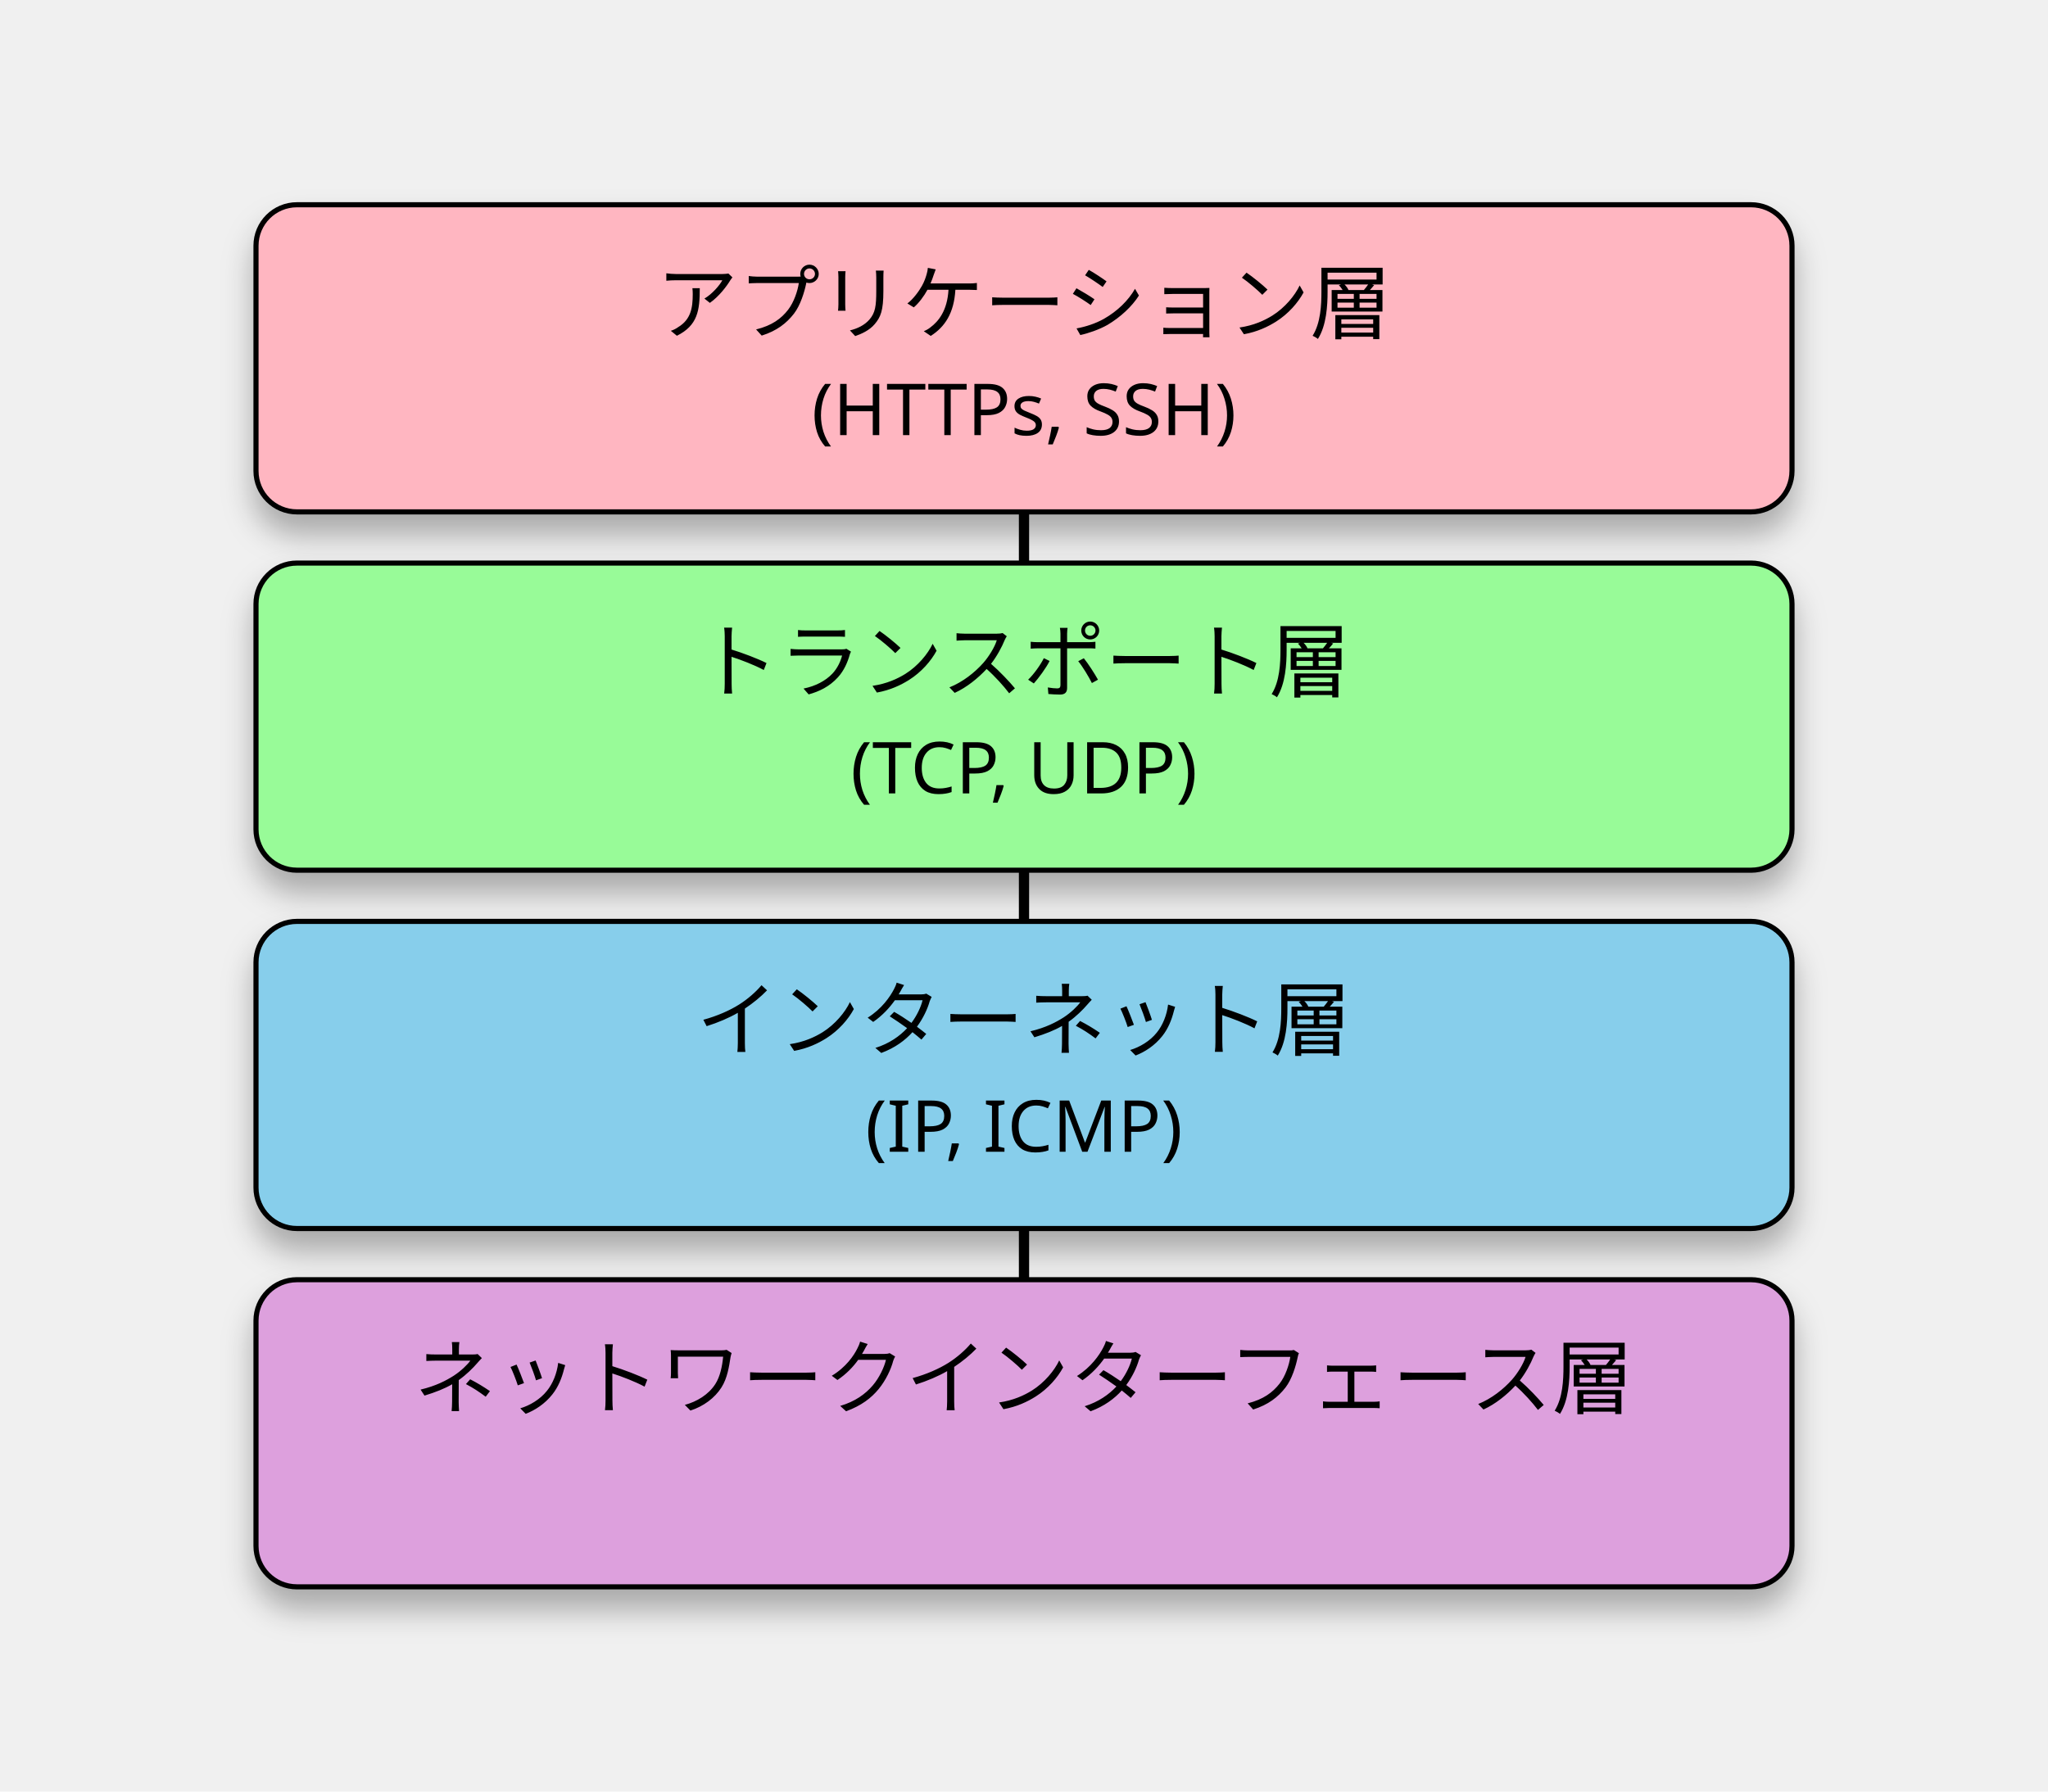
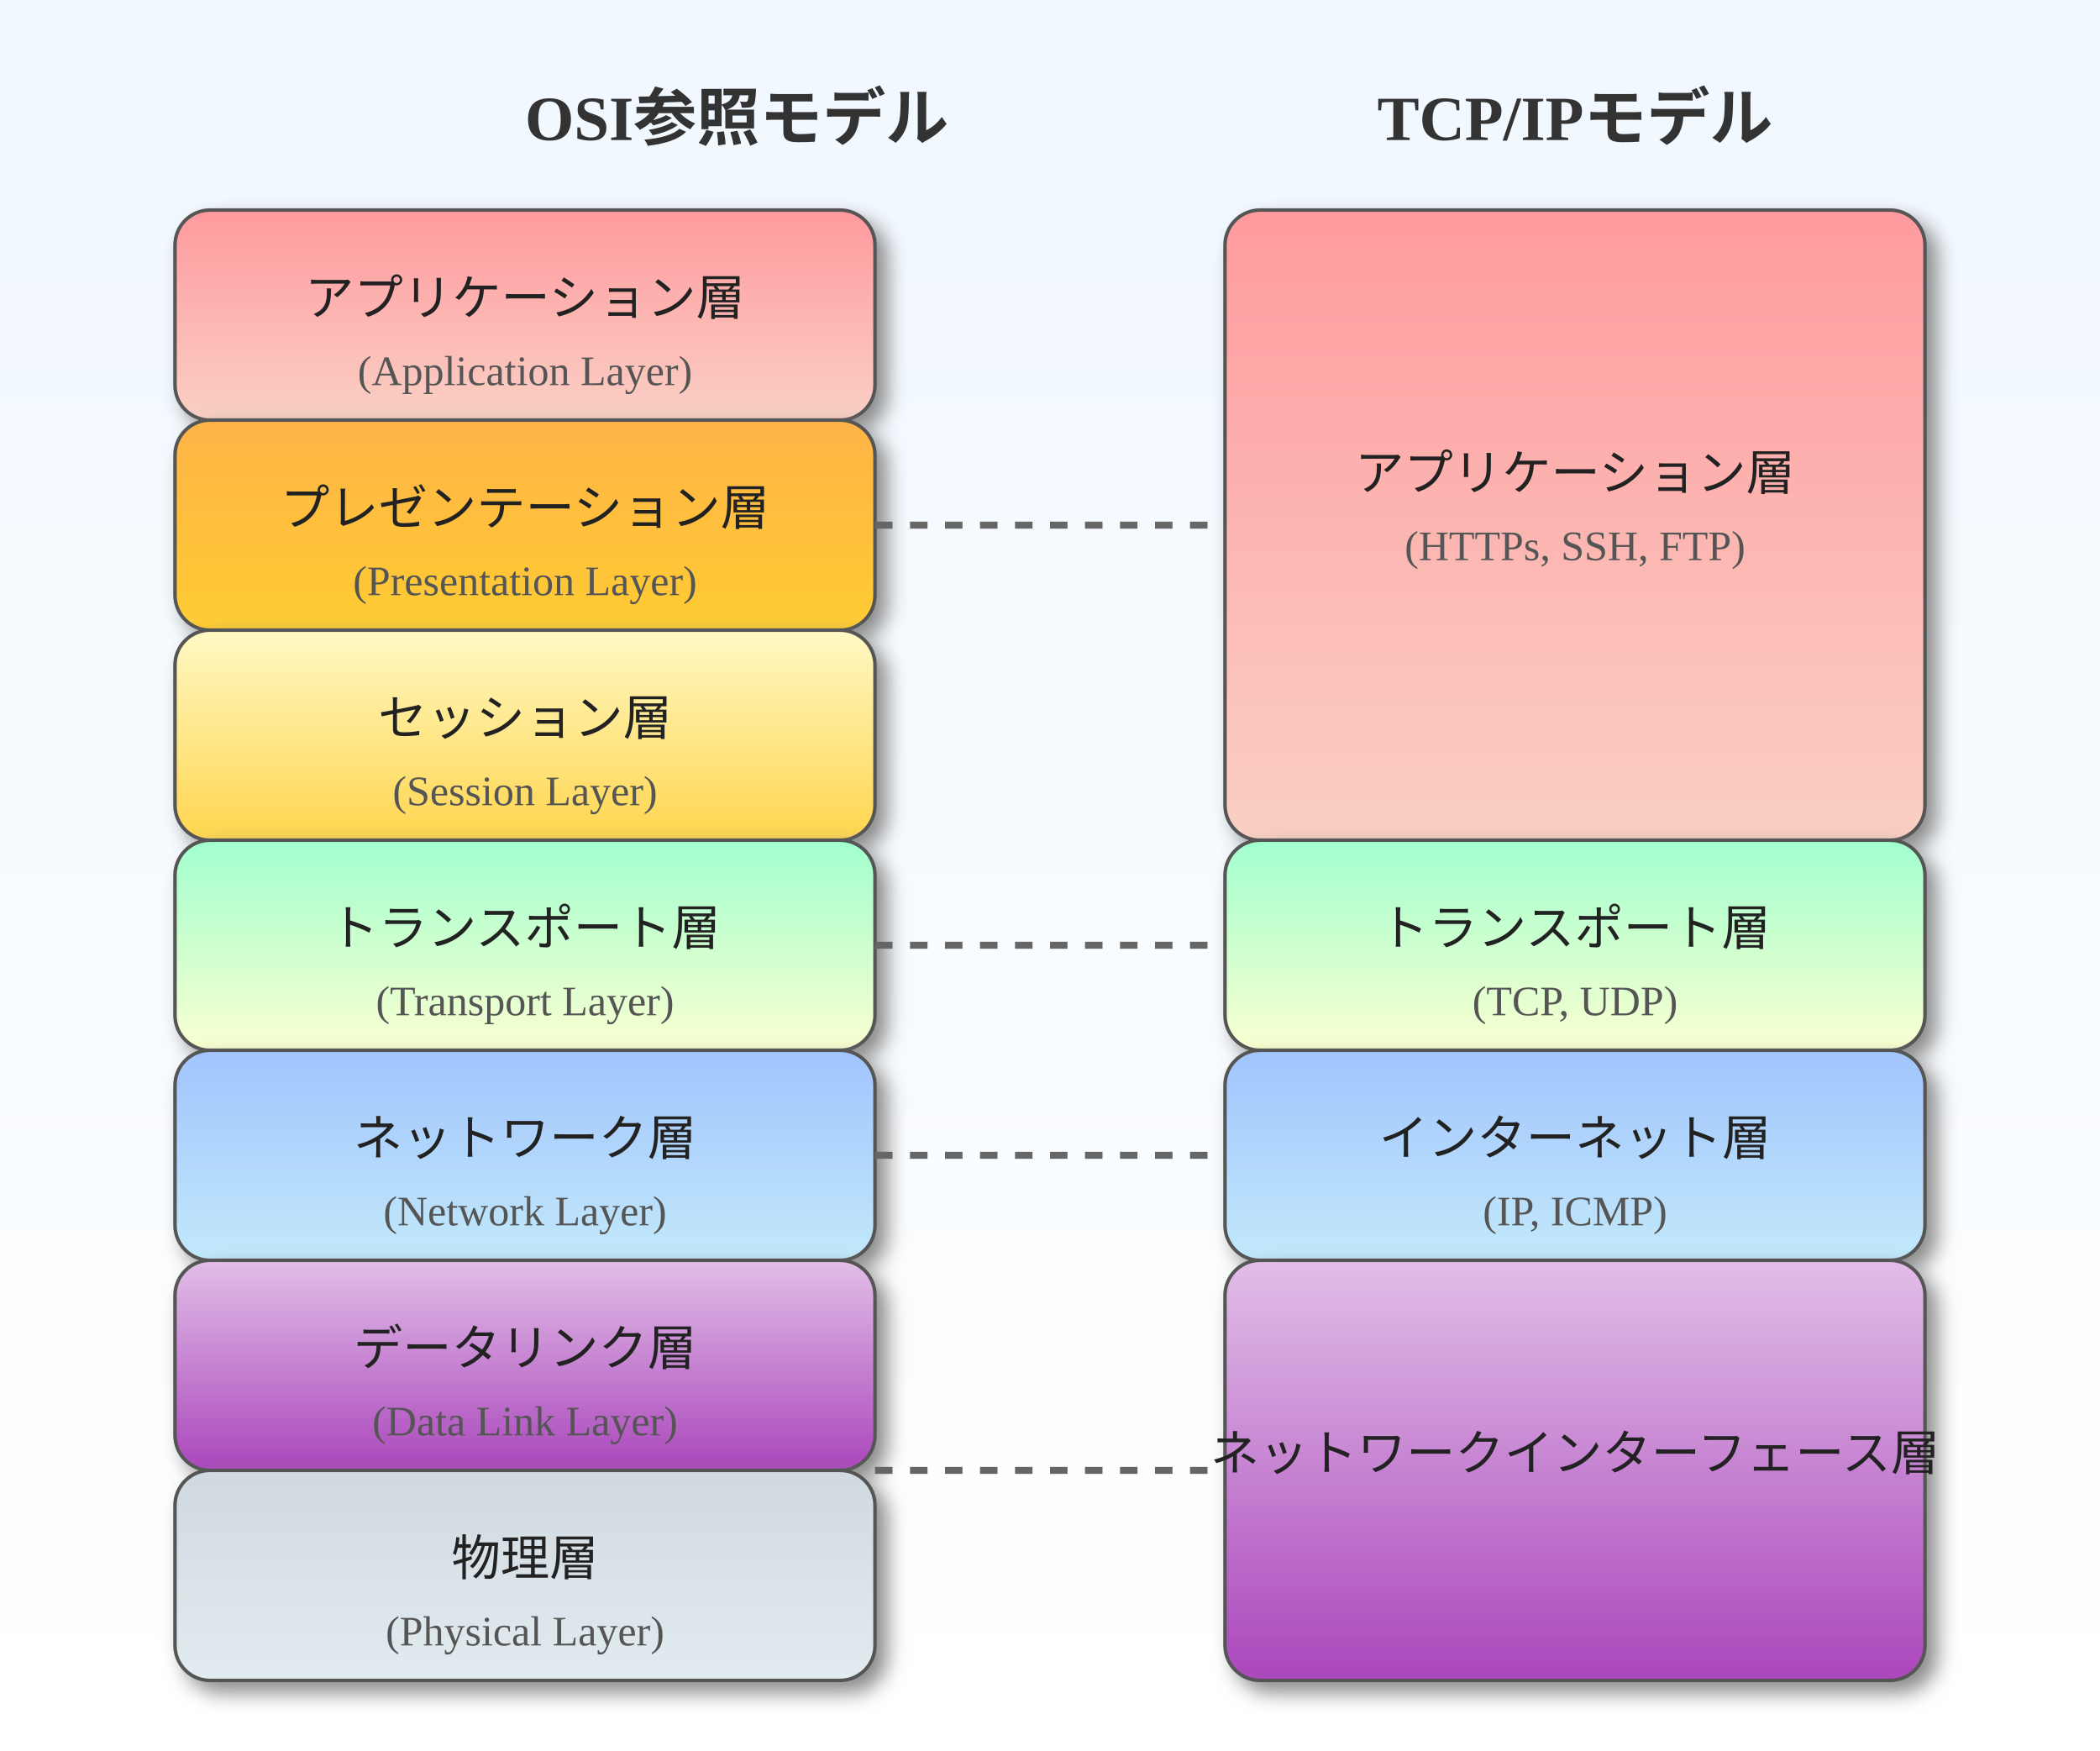
- <svg xmlns="http://www.w3.org/2000/svg" viewBox="0 0 400 350">
+ <svg xmlns="http://www.w3.org/2000/svg" viewBox="0 0 600 500">
  <defs>
-     <filter id="shadow" x="-20%" y="-20%" width="140%" height="140%">
-       <feDropShadow dx="0" dy="4" stdDeviation="3" flood-color="#000" flood-opacity="0.3" />
+     <linearGradient id="bgGradient" x1="0%" y1="0%" x2="0%" y2="100%">
+       <stop offset="0%" stop-color="#f0f8ff" />
+       <stop offset="100%" stop-color="#ffffff" />
+     </linearGradient>
+     <filter id="dropShadow" x="-20%" y="-20%" width="140%" height="140%">
+       <feDropShadow dx="3" dy="3" stdDeviation="3" flood-color="#888888" />
    </filter>
+     <linearGradient id="gradApp" x1="0%" y1="0%" x2="0%" y2="100%">
+       <stop offset="0%" stop-color="#ff9a9e" />
+       <stop offset="100%" stop-color="#fad0c4" />
+     </linearGradient>
+     <linearGradient id="gradPres" x1="0%" y1="0%" x2="0%" y2="100%">
+       <stop offset="0%" stop-color="#ffb347" />
+       <stop offset="100%" stop-color="#ffcc33" />
+     </linearGradient>
+     <linearGradient id="gradSess" x1="0%" y1="0%" x2="0%" y2="100%">
+       <stop offset="0%" stop-color="#fff9c4" />
+       <stop offset="100%" stop-color="#ffd54f" />
+     </linearGradient>
+     <linearGradient id="gradTrans" x1="0%" y1="0%" x2="0%" y2="100%">
+       <stop offset="0%" stop-color="#a1ffce" />
+       <stop offset="100%" stop-color="#faffd1" />
+     </linearGradient>
+     <linearGradient id="gradNet" x1="0%" y1="0%" x2="0%" y2="100%">
+       <stop offset="0%" stop-color="#a1c4fd" />
+       <stop offset="100%" stop-color="#c2e9fb" />
+     </linearGradient>
+     <linearGradient id="gradDataLink" x1="0%" y1="0%" x2="0%" y2="100%">
+       <stop offset="0%" stop-color="#e1bee7" />
+       <stop offset="100%" stop-color="#ab47bc" />
+     </linearGradient>
+     <linearGradient id="gradPhysical" x1="0%" y1="0%" x2="0%" y2="100%">
+       <stop offset="0%" stop-color="#cfd9df" />
+       <stop offset="100%" stop-color="#e2ebf0" />
+     </linearGradient>
+     <linearGradient id="gradTCPApp" x1="0%" y1="0%" x2="0%" y2="100%">
+       <stop offset="0%" stop-color="#ff9a9e" />
+       <stop offset="100%" stop-color="#fad0c4" />
+     </linearGradient>
+     <linearGradient id="gradTCPTrans" x1="0%" y1="0%" x2="0%" y2="100%">
+       <stop offset="0%" stop-color="#a1ffce" />
+       <stop offset="100%" stop-color="#faffd1" />
+     </linearGradient>
+     <linearGradient id="gradTCPIP" x1="0%" y1="0%" x2="0%" y2="100%">
+       <stop offset="0%" stop-color="#a1c4fd" />
+       <stop offset="100%" stop-color="#c2e9fb" />
+     </linearGradient>
+     <linearGradient id="gradNetInterface" x1="0%" y1="0%" x2="0%" y2="100%">
+       <stop offset="0%" stop-color="#e1bee7" />
+       <stop offset="100%" stop-color="#ab47bc" />
+     </linearGradient>
  </defs>
-   <rect width="400" height="350" fill="#f0f0f0" />
-   <rect x="50" y="40" width="300" height="60" fill="#FFB6C1" stroke="#000000" rx="8" filter="url(#shadow)" />
-   <text x="200" y="65" text-anchor="middle" font-size="16" font-family="sans-serif">アプリケーション層</text>
-   <text x="200" y="85" text-anchor="middle" font-size="14" font-family="sans-serif">(HTTPs, SSH)</text>
-   <rect x="50" y="110" width="300" height="60" fill="#98FB98" stroke="#000000" rx="8" filter="url(#shadow)" />
-   <text x="200" y="135" text-anchor="middle" font-size="16" font-family="sans-serif">トランスポート層</text>
-   <text x="200" y="155" text-anchor="middle" font-size="14" font-family="sans-serif">(TCP, UDP)</text>
-   <rect x="50" y="180" width="300" height="60" fill="#87CEEB" stroke="#000000" rx="8" filter="url(#shadow)" />
-   <text x="200" y="205" text-anchor="middle" font-size="16" font-family="sans-serif">インターネット層</text>
-   <text x="200" y="225" text-anchor="middle" font-size="14" font-family="sans-serif">(IP, ICMP)</text>
-   <rect x="50" y="250" width="300" height="60" fill="#DDA0DD" stroke="#000000" rx="8" filter="url(#shadow)" />
-   <text x="200" y="275" text-anchor="middle" font-size="16" font-family="sans-serif">ネットワークインターフェース層</text>
-   <line x1="200" y1="100" x2="200" y2="110" stroke="#000" stroke-width="2" />
-   <line x1="200" y1="170" x2="200" y2="180" stroke="#000" stroke-width="2" />
-   <line x1="200" y1="240" x2="200" y2="250" stroke="#000" stroke-width="2" />
+   <rect width="600" height="500" fill="url(#bgGradient)" />
+   <text x="150" y="40" font-size="18" font-weight="bold" fill="#333">OSI参照モデル</text>
+   <text x="450" y="40" font-size="18" font-weight="bold" fill="#333" text-anchor="middle">TCP/IPモデル</text>
+   <rect x="50" y="60" width="200" height="60" fill="url(#gradApp)" stroke="#555" rx="10" ry="10" filter="url(#dropShadow)" />
+   <text x="150" y="90" text-anchor="middle" font-size="14" fill="#222">アプリケーション層</text>
+   <text x="150" y="110" text-anchor="middle" font-size="12" fill="#555">(Application Layer)</text>
+   <rect x="50" y="120" width="200" height="60" fill="url(#gradPres)" stroke="#555" rx="10" ry="10" filter="url(#dropShadow)" />
+   <text x="150" y="150" text-anchor="middle" font-size="14" fill="#222">プレゼンテーション層</text>
+   <text x="150" y="170" text-anchor="middle" font-size="12" fill="#555">(Presentation Layer)</text>
+   <rect x="50" y="180" width="200" height="60" fill="url(#gradSess)" stroke="#555" rx="10" ry="10" filter="url(#dropShadow)" />
+   <text x="150" y="210" text-anchor="middle" font-size="14" fill="#222">セッション層</text>
+   <text x="150" y="230" text-anchor="middle" font-size="12" fill="#555">(Session Layer)</text>
+   <rect x="50" y="240" width="200" height="60" fill="url(#gradTrans)" stroke="#555" rx="10" ry="10" filter="url(#dropShadow)" />
+   <text x="150" y="270" text-anchor="middle" font-size="14" fill="#222">トランスポート層</text>
+   <text x="150" y="290" text-anchor="middle" font-size="12" fill="#555">(Transport Layer)</text>
+   <rect x="50" y="300" width="200" height="60" fill="url(#gradNet)" stroke="#555" rx="10" ry="10" filter="url(#dropShadow)" />
+   <text x="150" y="330" text-anchor="middle" font-size="14" fill="#222">ネットワーク層</text>
+   <text x="150" y="350" text-anchor="middle" font-size="12" fill="#555">(Network Layer)</text>
+   <rect x="50" y="360" width="200" height="60" fill="url(#gradDataLink)" stroke="#555" rx="10" ry="10" filter="url(#dropShadow)" />
+   <text x="150" y="390" text-anchor="middle" font-size="14" fill="#222">データリンク層</text>
+   <text x="150" y="410" text-anchor="middle" font-size="12" fill="#555">(Data Link Layer)</text>
+   <rect x="50" y="420" width="200" height="60" fill="url(#gradPhysical)" stroke="#555" rx="10" ry="10" filter="url(#dropShadow)" />
+   <text x="150" y="450" text-anchor="middle" font-size="14" fill="#222">物理層</text>
+   <text x="150" y="470" text-anchor="middle" font-size="12" fill="#555">(Physical Layer)</text>
+   <rect x="350" y="60" width="200" height="180" fill="url(#gradTCPApp)" stroke="#555" rx="10" ry="10" filter="url(#dropShadow)" />
+   <text x="450" y="140" text-anchor="middle" font-size="14" fill="#222">アプリケーション層</text>
+   <text x="450" y="160" text-anchor="middle" font-size="12" fill="#555">(HTTPs, SSH, FTP)</text>
+   <rect x="350" y="240" width="200" height="60" fill="url(#gradTCPTrans)" stroke="#555" rx="10" ry="10" filter="url(#dropShadow)" />
+   <text x="450" y="270" text-anchor="middle" font-size="14" fill="#222">トランスポート層</text>
+   <text x="450" y="290" text-anchor="middle" font-size="12" fill="#555">(TCP, UDP)</text>
+   <rect x="350" y="300" width="200" height="60" fill="url(#gradTCPIP)" stroke="#555" rx="10" ry="10" filter="url(#dropShadow)" />
+   <text x="450" y="330" text-anchor="middle" font-size="14" fill="#222">インターネット層</text>
+   <text x="450" y="350" text-anchor="middle" font-size="12" fill="#555">(IP, ICMP)</text>
+   <rect x="350" y="360" width="200" height="120" fill="url(#gradNetInterface)" stroke="#555" rx="10" ry="10" filter="url(#dropShadow)" />
+   <text x="450" y="420" text-anchor="middle" font-size="14" fill="#222">ネットワークインターフェース層</text>
+   <path d="M 250 150 L 350 150" stroke="#666" stroke-dasharray="5,5" stroke-width="2" />
+   <path d="M 250 270 L 350 270" stroke="#666" stroke-dasharray="5,5" stroke-width="2" />
+   <path d="M 250 330 L 350 330" stroke="#666" stroke-dasharray="5,5" stroke-width="2" />
+   <path d="M 250 420 L 350 420" stroke="#666" stroke-dasharray="5,5" stroke-width="2" />
</svg>
